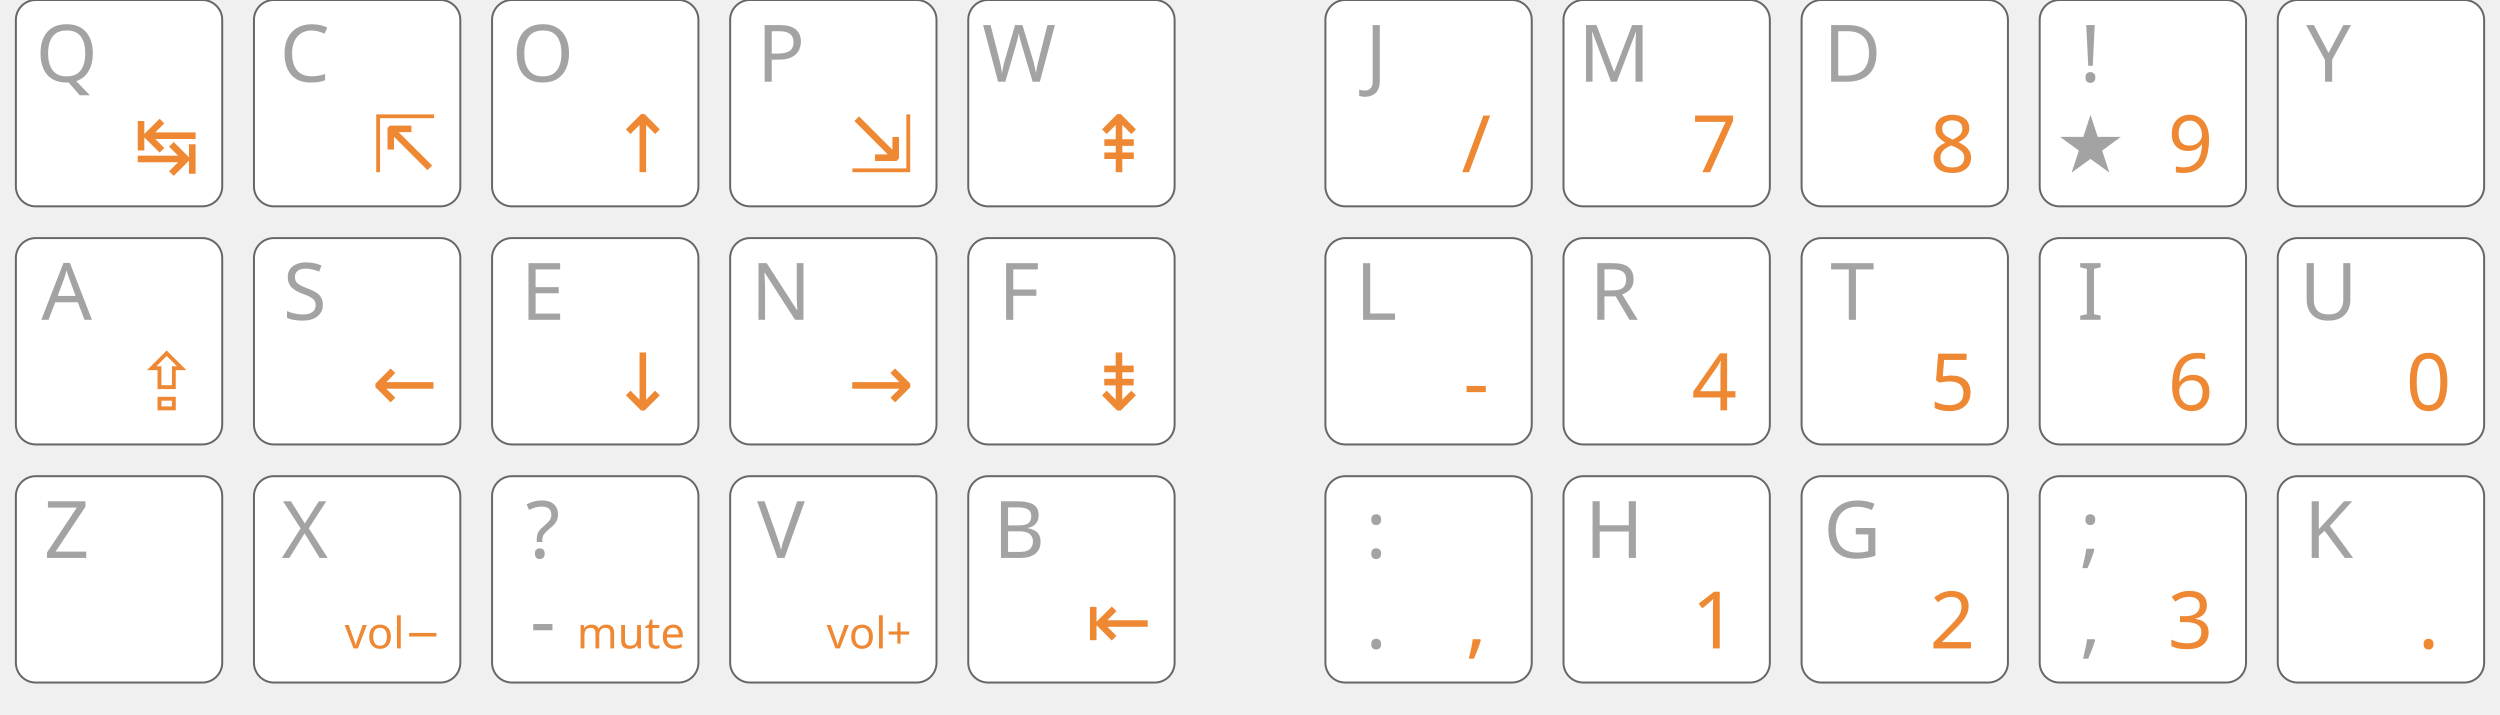
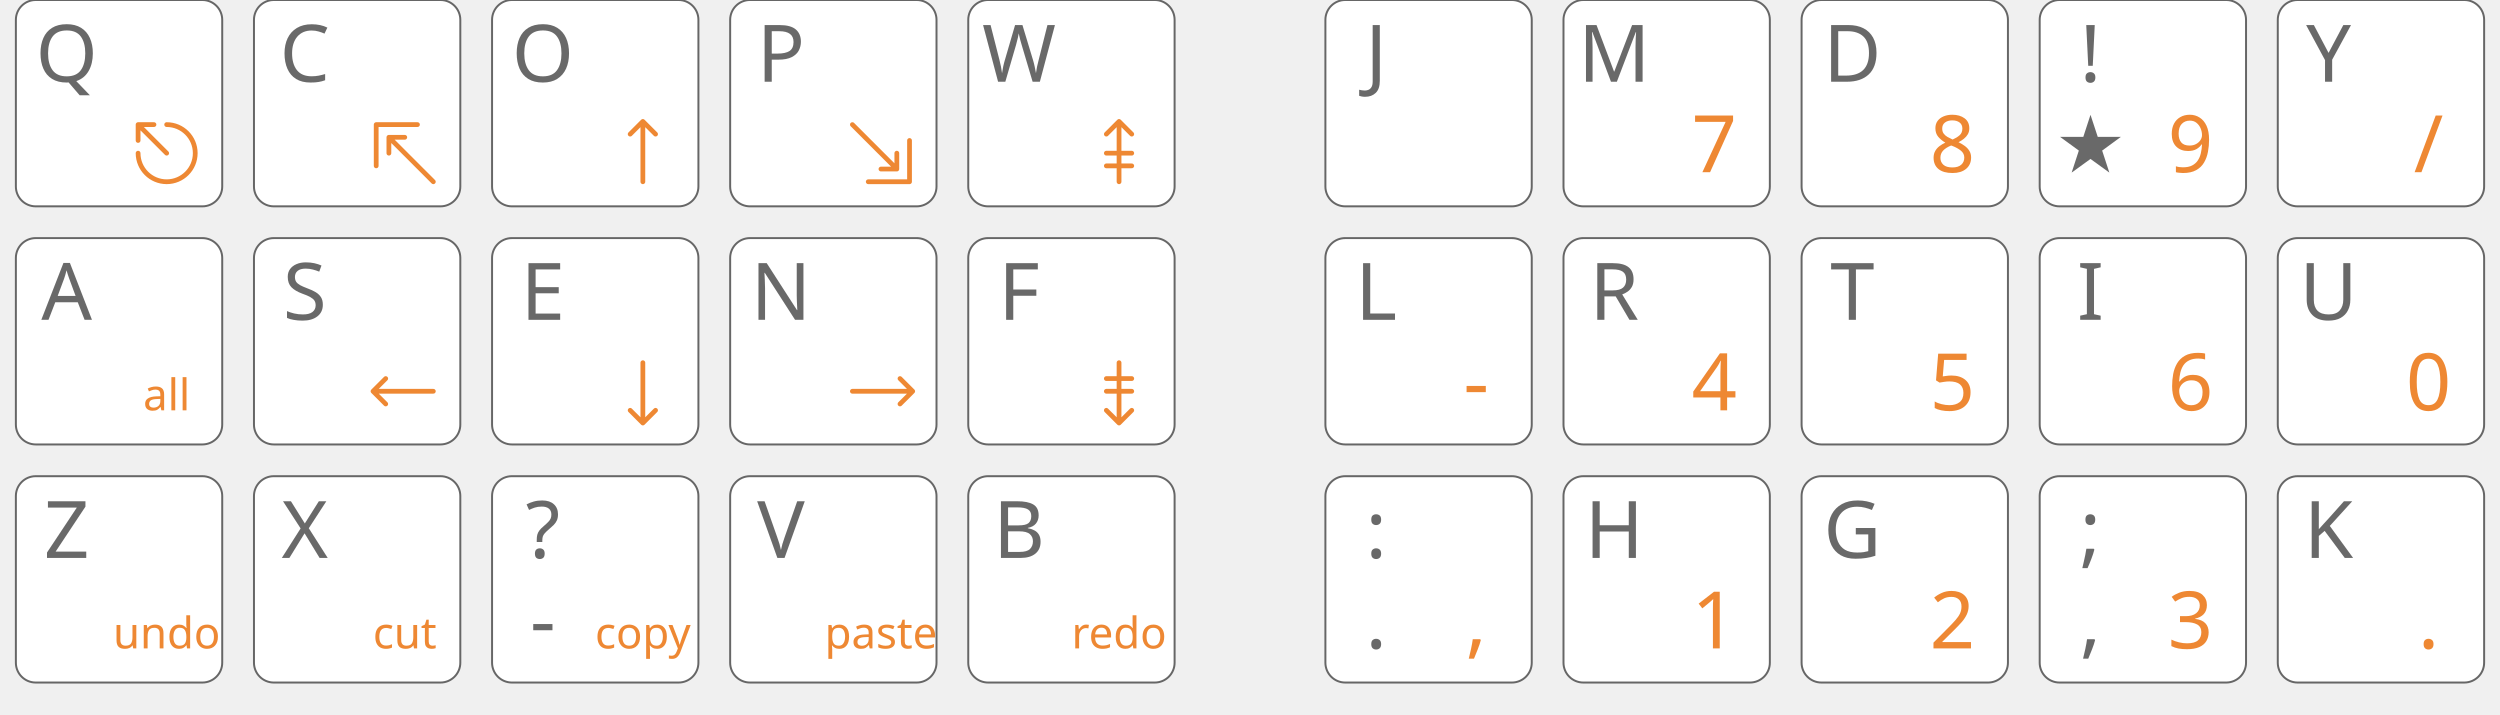
<svg xmlns="http://www.w3.org/2000/svg" viewBox="0 0 630 180">
  <style>
-     :root {
-       color-scheme: light dark;
-     }
-     rect {
-       stroke: #666;
-       stroke-width: .5px;
-     }
-     text {
-       font: normal 20px sans-serif;
-       text-align: center;
-       text-anchor: middle;
-     }
-     .hrm  { transform: translateY(26px); }
-     .text { transform: translateX(-3px); font-size: 11px; }
- 
-     /* geometry */
- 
    #left  { transform: translateX(  4px); }
    #right { transform: translateX(334px); }

    .col_1 { transform: translateX(  0px); }
    .col_2 { transform: translateX( 60px); }
    .col_3 { transform: translateX(120px); }
    .col_4 { transform: translateX(180px); }
    .col_5 { transform: translateX(240px); }

    .col_6 { transform: translateX(  0px); }
    .col_7 { transform: translateX( 60px); }
    .col_8 { transform: translateX(120px); }
    .col_9 { transform: translateX(180px); }
    .col_0 { transform: translateX(240px); }

-     /* color theme */
- 
-     .level1, .level2 { opacity: 0.6; }
- 
-     rect { fill: #fff; }
-     text { fill: #666; }
-     .hrm { fill: #ddd; }
-     .mod { fill: #333; }
-     .sym { fill: blue; }
-     .nav { fill: #e83; }
+     /* CSS theme, should be factorized somehow */
+ 
+     :root {
+       color-scheme: light dark;
+     }
+ 
+     rect {
+       fill: #fff;
+       stroke: #666;
+       stroke-width: .5px;
+     }
+     .glyph {
+       transform: scale(0.4) translate(-24px, -36px);
+       stroke-width: 3px;
+       stroke-linecap: round;
+       stroke-linejoin: round;
+       fill: none;
+     }
+     text {
+       fill: #444;
+       font: normal 20px sans-serif;
+       text-align: center;
+       text-anchor: middle;
+     }
+     use {
+       stroke: #444;
+     }
+ 
+     .specialKey rect { fill: #e4e4e4; }
+     .specialKey text { font-size: 14px; }
+     .shortcut        { font-size: 11px; }
+     .mod             { font-size: 14px; }
+ 
+     .dual { transform: translateY(26px); }
+     .dual, .mod .dual { fill: #f4f4f4; }
+ 
+     text.mod  { fill: #333; }
+     text.sym  { fill: #66f; }
+     text.nav  { fill: #e83; }
+     use.nav { stroke: #e83; }
+ 
+     .nav rect.mod { fill: #e83; }
+     .nav text.mod { fill: brown; }
+     .sym rect.mod { fill: #77d; }
+     .sym text.mod { fill: navy; }
+ 
+     .level1, .level2 { opacity: 0.8; }
+     text.sym         { opacity: 0.6; }

    @media (prefers-color-scheme: dark) {
-       rect { fill: #444; }
-       text { fill: #888; }
-       .hrm { fill: #666; }
-       .mod { fill: #eee; }
-       .sym { fill: #99f; }
-       .nav { fill: #e83; }
+       .specialKey rect { fill: #333; }
+       rect             { fill: #444; }
+       text             { fill: #bbb; }
+       use            { stroke: #bbb; }
+       text.mod         { fill: #eee; }
+       text.sym         { fill: #99f; }
+       .dual,
+       .mod .dual       { fill: #666; }
    }
  </style>
+   <defs>
+     <path class="glyph" id="glyph_backspace" d="M22,19l10,10 M22,29l10-10 M6,24l10,13h26v-26h-26z" />
+     <path class="glyph" id="glyph_delete" d="M16,19l10,10 M16,29l10-10 M42,24l-10,13h-26v-26h26z" />
+     <path class="glyph" id="glyph_return" d="M42,13V27H6 m8-8l-8,8l8,8" />
+     <path class="glyph" id="glyph_space" d="M42,24V32H6V24" />
+     <path class="glyph" id="glyph_escape" d="M24,24l-18-18 m0,10v-10h10 M24,6A18,18,0,1,1,6,24" />
+     <path class="glyph" id="glyph_up" d="M24,42v-36 m-8,6l8-8l8,8" />
+     <path class="glyph" id="glyph_down" d="M24,6v36 m-8,-6l8,8l8-8" />
+     <path class="glyph" id="glyph_pgup" d="M16,32h16 M16,24h16 M24,42v-36 m-8,6l8-8l8,8" />
+     <path class="glyph" id="glyph_pgdown" d="M16,16h16 M16,24h16 M24,6v36 m-8,-6l8,8l8-8" />
+     <path class="glyph" id="glyph_left" d="M42,24h-36 m6-8l-8,8l8,8" />
+     <path class="glyph" id="glyph_right" d="M6,24h36 m-6-8l8,8l-8,8" />
+     <path class="glyph" id="glyph_tab" d="M6,24h27 m-6-8l8,8l-8,8 M42,12V36" />
+     <path class="glyph" id="glyph_btab" d="M42,24h-27 m6-8l-8,8l8,8 M6,12V36" />
+     <path class="glyph" id="glyph_home" d="M42,42l-28-28 m0,10v-10h10 m8-8h-26v26" />
+     <path class="glyph" id="glyph_end" d="M6,6l28,28 m0-10v10h-10 m-8,8h26v-26" />
+     <path class="glyph" id="glyph_prev" d="M24,6A18,18,0,1,1,24,42A18,18,0,1,1,24,6 M26,16l-8,8l8,8" />
+     <path class="glyph" id="glyph_next" d="M24,6A18,18,0,1,1,24,42A18,18,0,1,1,24,6 M22,16l8,8l-8,8" />
+     <path class="glyph" id="glyph_shift" d="M23,7l14,20h-7v16h-14v-16h-7l14,-20" />
+     <path class="glyph" id="glyph_caps" d="M24,7l14,20h-7v6h-14v-6h-7l14,-20 M31,38v5h-14v-5z" />
+   </defs>
  <g id="left">
    <g class="col_1">
      <g transform="translate(0 0)">
        <rect width="52" height="52" rx="5" ry="5" />
        <text x="12.8" y="20.6" class="level2">Q</text>
-         <text x="38.0" y="43.4" class="nav">↹</text>
+         <use x="38.0" y="43.4" class="nav" href="#glyph_escape" />
      </g>
      <g transform="translate(0 60)">
        <rect width="52" height="52" rx="5" ry="5" />
        <text x="12.8" y="20.6" class="level2">A</text>
-         <text x="38.0" y="43.4" class="nav">⇪</text>
+         <text x="38.0" y="43.4" class="nav shortcut">all</text>
      </g>
      <g transform="translate(0 120)">
        <rect width="52" height="52" rx="5" ry="5" />
        <text x="12.8" y="20.6" class="level2">Z</text>
-         <text x="38.0" y="43.4" class="nav" />
+         <text x="38.0" y="43.4" class="nav shortcut">undo</text>
      </g>
    </g>
    <g class="col_2">
      <g transform="translate(0 0)">
        <rect width="52" height="52" rx="5" ry="5" />
        <text x="12.8" y="20.6" class="level2">C</text>
-         <text x="38.0" y="43.4" class="nav">⇱</text>
+         <use x="38.0" y="43.4" class="nav" href="#glyph_home" />
      </g>
      <g transform="translate(0 60)">
        <rect width="52" height="52" rx="5" ry="5" />
        <text x="12.8" y="20.6" class="level2">S</text>
-         <text x="38.0" y="43.4" class="nav">←</text>
+         <use x="38.0" y="43.4" class="nav" href="#glyph_left" />
      </g>
      <g transform="translate(0 120)">
        <rect width="52" height="52" rx="5" ry="5" />
        <text x="12.8" y="20.6" class="level2">X</text>
-         <text x="38.0" y="43.4" class="nav text">vol−</text>
+         <text x="38.0" y="43.4" class="nav shortcut">cut</text>
      </g>
    </g>
    <g class="col_3">
      <g transform="translate(0 0)">
        <rect width="52" height="52" rx="5" ry="5" />
        <text x="12.8" y="20.6" class="level2">O</text>
-         <text x="38.0" y="43.4" class="nav">↑</text>
+         <use x="38.0" y="43.4" class="nav" href="#glyph_up" />
      </g>
      <g transform="translate(0 60)">
        <rect width="52" height="52" rx="5" ry="5" />
        <text x="12.8" y="20.6" class="level2">E</text>
-         <text x="38.0" y="43.4" class="nav">↓</text>
+         <use x="38.0" y="43.4" class="nav" href="#glyph_down" />
      </g>
      <g transform="translate(0 120)">
        <rect width="52" height="52" rx="5" ry="5" />
        <text x="12.8" y="43.4" class="level1">-</text>
        <text x="12.8" y="20.6" class="level2">?</text>
-         <text x="38.0" y="43.4" class="nav text">mute</text>
+         <text x="38.0" y="43.4" class="nav shortcut">copy</text>
      </g>
    </g>
    <g class="col_4">
      <g transform="translate(0 0)">
        <rect width="52" height="52" rx="5" ry="5" />
        <text x="12.8" y="20.6" class="level2">P</text>
-         <text x="38.0" y="43.4" class="nav">⇲</text>
+         <use x="38.0" y="43.4" class="nav" href="#glyph_end" />
      </g>
      <g transform="translate(0 60)">
        <rect width="52" height="52" rx="5" ry="5" />
        <text x="12.8" y="20.6" class="level2">N</text>
-         <text x="38.0" y="43.4" class="nav">→</text>
+         <use x="38.0" y="43.4" class="nav" href="#glyph_right" />
      </g>
      <g transform="translate(0 120)">
        <rect width="52" height="52" rx="5" ry="5" />
        <text x="12.8" y="20.6" class="level2">V</text>
-         <text x="38.0" y="43.4" class="nav text">vol+</text>
+         <text x="38.0" y="43.4" class="nav shortcut">paste</text>
      </g>
    </g>
    <g class="col_5">
      <g transform="translate(0 0)">
        <rect width="52" height="52" rx="5" ry="5" />
        <text x="12.8" y="20.6" class="level2">W</text>
-         <text x="38.0" y="43.4" class="nav">⇞</text>
+         <use x="38.0" y="43.4" class="nav" href="#glyph_pgup" />
      </g>
      <g transform="translate(0 60)">
        <rect width="52" height="52" rx="5" ry="5" />
        <text x="12.8" y="20.6" class="level2">F</text>
-         <text x="38.0" y="43.4" class="nav">⇟</text>
+         <use x="38.0" y="43.4" class="nav" href="#glyph_pgdown" />
      </g>
      <g transform="translate(0 120)">
        <rect width="52" height="52" rx="5" ry="5" />
        <text x="12.8" y="20.6" class="level2">B</text>
-         <text x="38.0" y="43.4" class="nav">⇤</text>
+         <text x="38.0" y="43.4" class="nav shortcut">redo</text>
      </g>
    </g>
  </g>
  <g id="right">
    <g class="col_6">
      <g transform="translate(0 0)">
        <rect width="52" height="52" rx="5" ry="5" />
        <text x="12.8" y="20.6" class="level2">J</text>
-         <text x="38.0" y="43.4" class="nav">/</text>
+         <text x="38.0" y="43.4" class="nav" />
      </g>
      <g transform="translate(0 60)">
        <rect width="52" height="52" rx="5" ry="5" />
        <text x="12.8" y="20.6" class="level2">L</text>
        <text x="38.0" y="43.4" class="nav">-</text>
      </g>
      <g transform="translate(0 120)">
        <rect width="52" height="52" rx="5" ry="5" />
        <text x="12.8" y="43.4" class="level1">.</text>
        <text x="12.8" y="20.6" class="level2">:</text>
        <text x="38.0" y="43.4" class="nav">,</text>
      </g>
    </g>
    <g class="col_7">
      <g transform="translate(0 0)">
        <rect width="52" height="52" rx="5" ry="5" />
        <text x="12.8" y="20.6" class="level2">M</text>
        <text x="38.0" y="43.4" class="nav">7</text>
      </g>
      <g transform="translate(0 60)">
        <rect width="52" height="52" rx="5" ry="5" />
        <text x="12.8" y="20.6" class="level2">R</text>
        <text x="38.0" y="43.4" class="nav">4</text>
      </g>
      <g transform="translate(0 120)">
        <rect width="52" height="52" rx="5" ry="5" />
        <text x="12.8" y="20.6" class="level2">H</text>
        <text x="38.0" y="43.4" class="nav">1</text>
      </g>
    </g>
    <g class="col_8">
      <g transform="translate(0 0)">
        <rect width="52" height="52" rx="5" ry="5" />
        <text x="12.8" y="20.6" class="level2">D</text>
        <text x="38.0" y="43.4" class="nav">8</text>
      </g>
      <g transform="translate(0 60)">
        <rect width="52" height="52" rx="5" ry="5" />
        <text x="12.8" y="20.6" class="level2">T</text>
        <text x="38.0" y="43.4" class="nav">5</text>
      </g>
      <g transform="translate(0 120)">
        <rect width="52" height="52" rx="5" ry="5" />
        <text x="12.8" y="20.6" class="level2">G</text>
        <text x="38.0" y="43.4" class="nav">2</text>
      </g>
    </g>
    <g class="col_9">
      <g transform="translate(0 0)">
        <rect width="52" height="52" rx="5" ry="5" />
        <text x="12.8" y="43.4" class="level1">★</text>
        <text x="12.8" y="20.6" class="level2">!</text>
        <text x="38.0" y="43.4" class="nav">9</text>
      </g>
      <g transform="translate(0 60)">
        <rect width="52" height="52" rx="5" ry="5" />
        <text x="12.8" y="20.6" class="level2">I</text>
        <text x="38.0" y="43.4" class="nav">6</text>
      </g>
      <g transform="translate(0 120)">
        <rect width="52" height="52" rx="5" ry="5" />
        <text x="12.8" y="43.4" class="level1">,</text>
        <text x="12.8" y="20.6" class="level2">;</text>
        <text x="38.0" y="43.4" class="nav">3</text>
      </g>
    </g>
    <g class="col_0">
      <g transform="translate(0 0)">
        <rect width="52" height="52" rx="5" ry="5" />
        <text x="12.8" y="20.6" class="level2">Y</text>
-         <text x="38.0" y="43.4" class="nav" />
+         <text x="38.0" y="43.4" class="nav">/</text>
      </g>
      <g transform="translate(0 60)">
        <rect width="52" height="52" rx="5" ry="5" />
        <text x="12.8" y="20.6" class="level2">U</text>
        <text x="38.0" y="43.4" class="nav">0</text>
      </g>
      <g transform="translate(0 120)">
        <rect width="52" height="52" rx="5" ry="5" />
        <text x="12.8" y="20.6" class="level2">K</text>
        <text x="38.0" y="43.4" class="nav">.</text>
      </g>
    </g>
  </g>
</svg>
